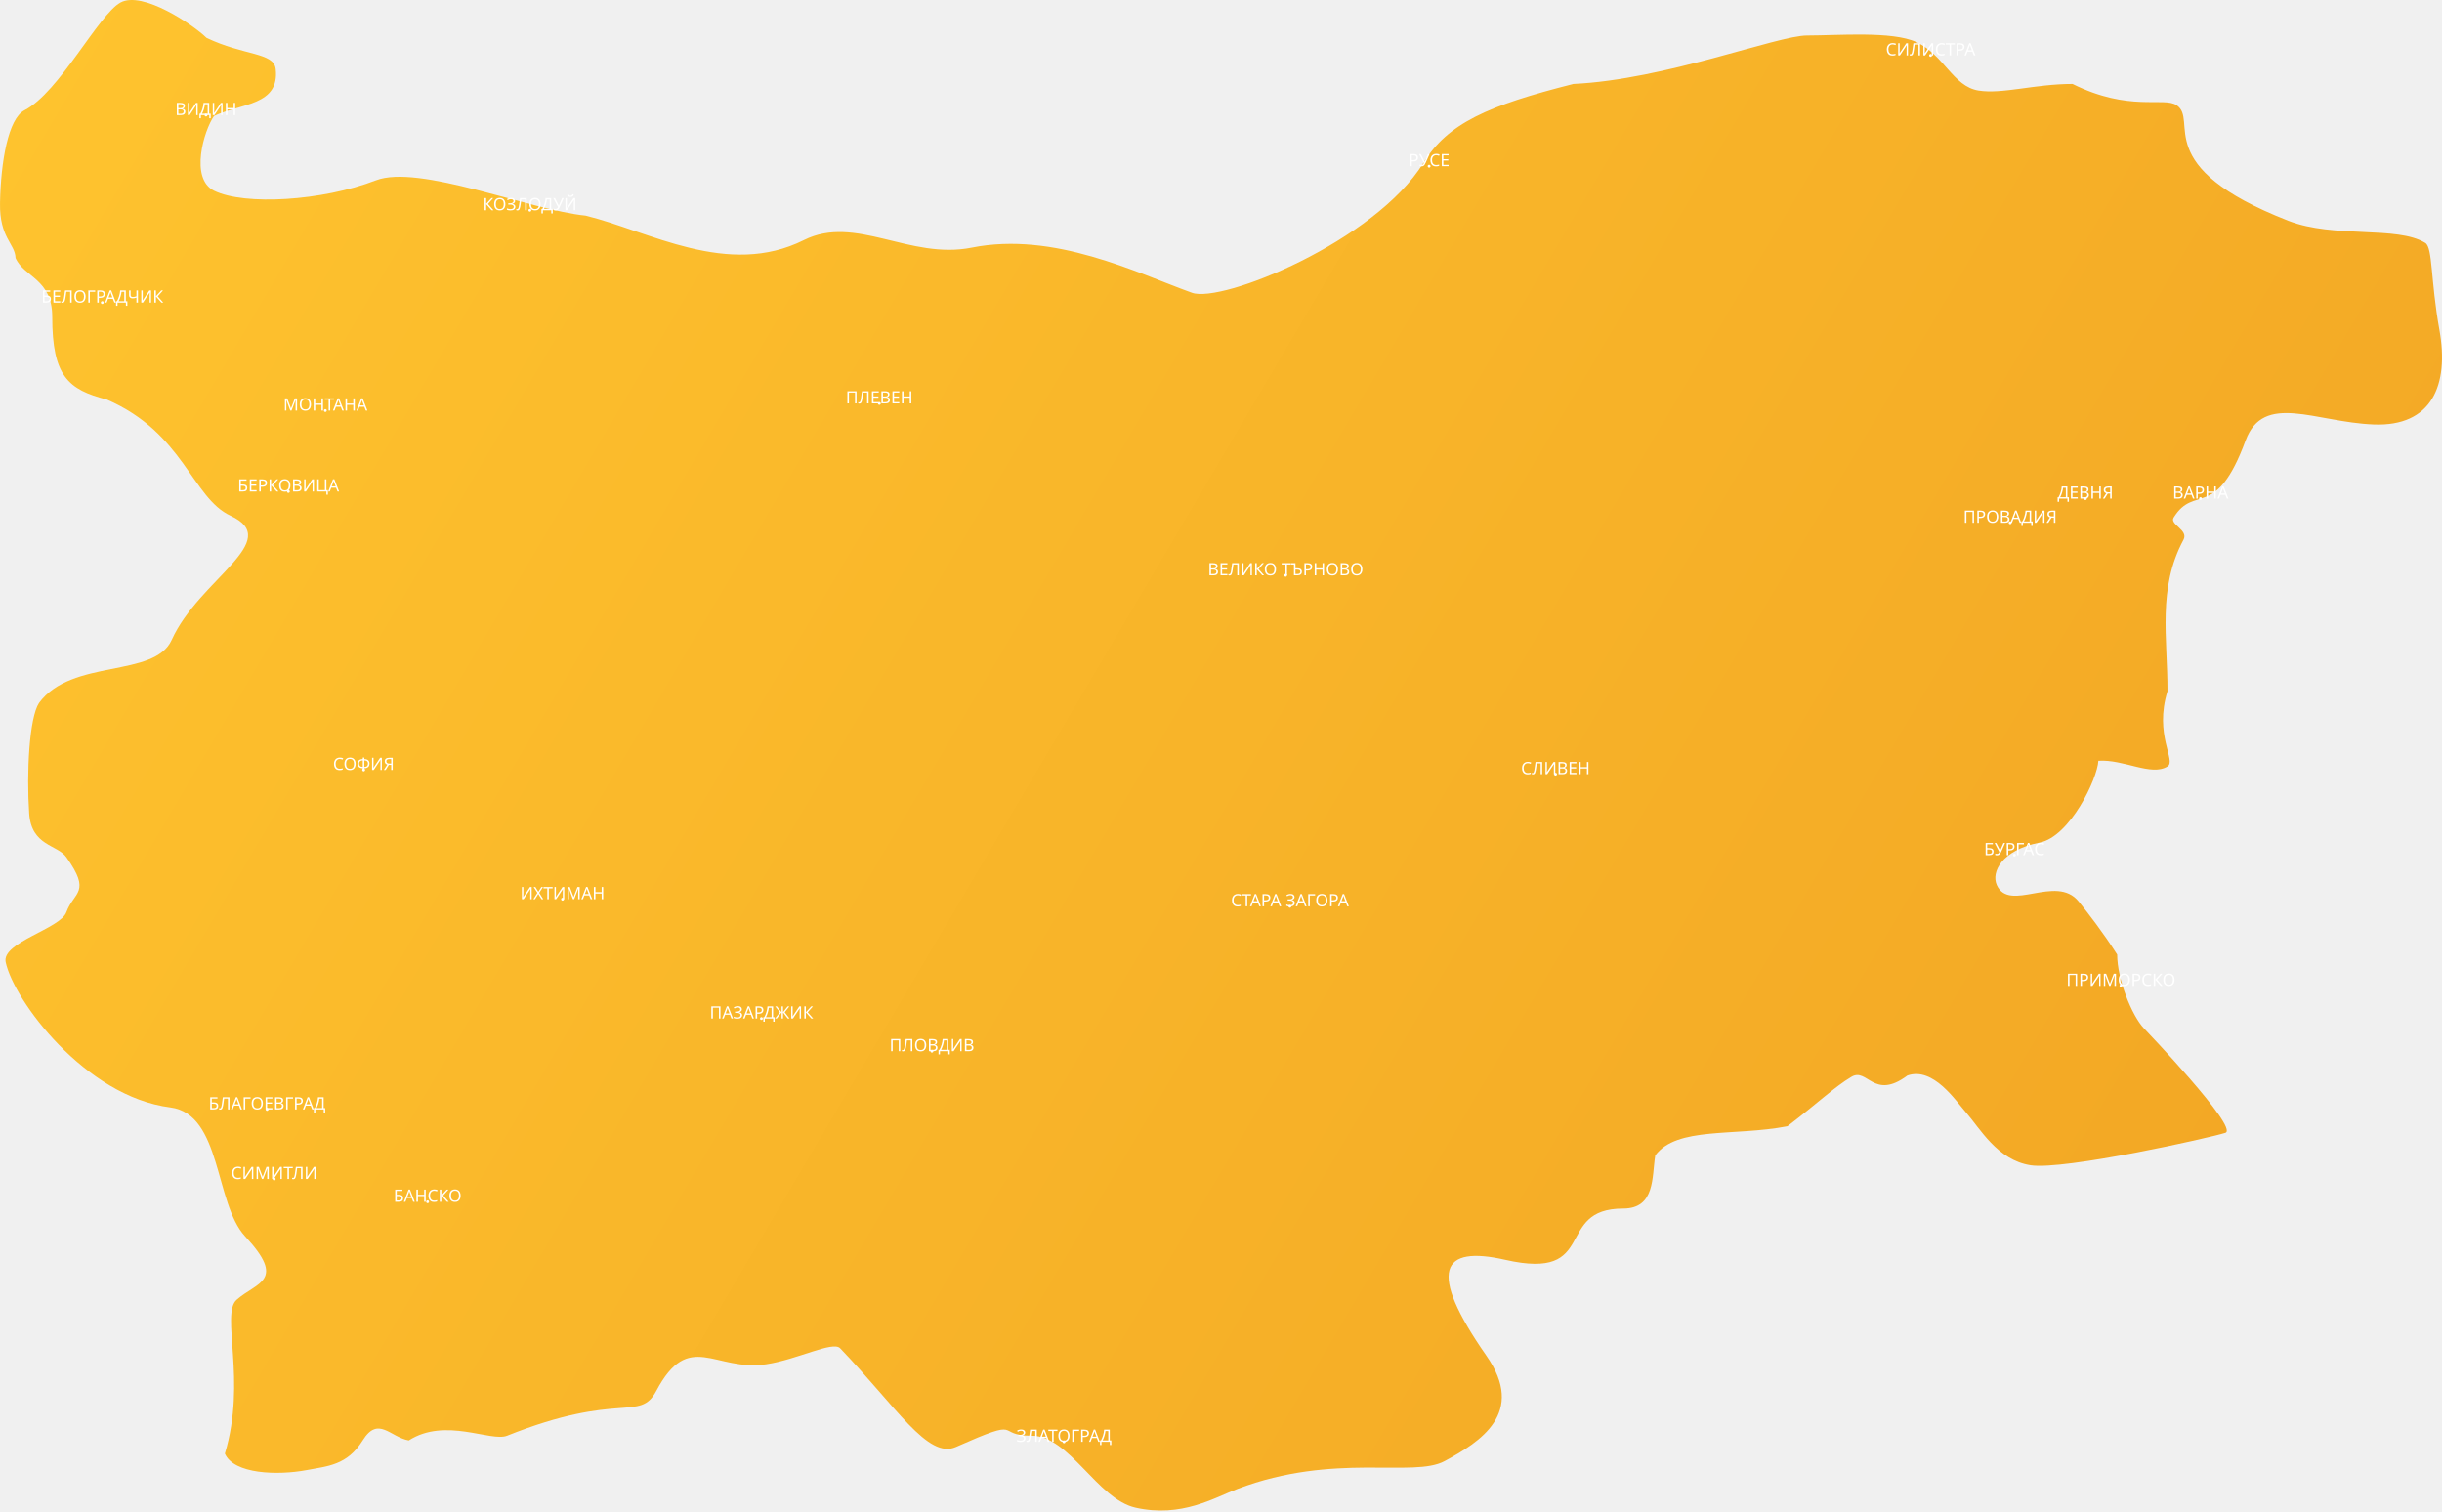
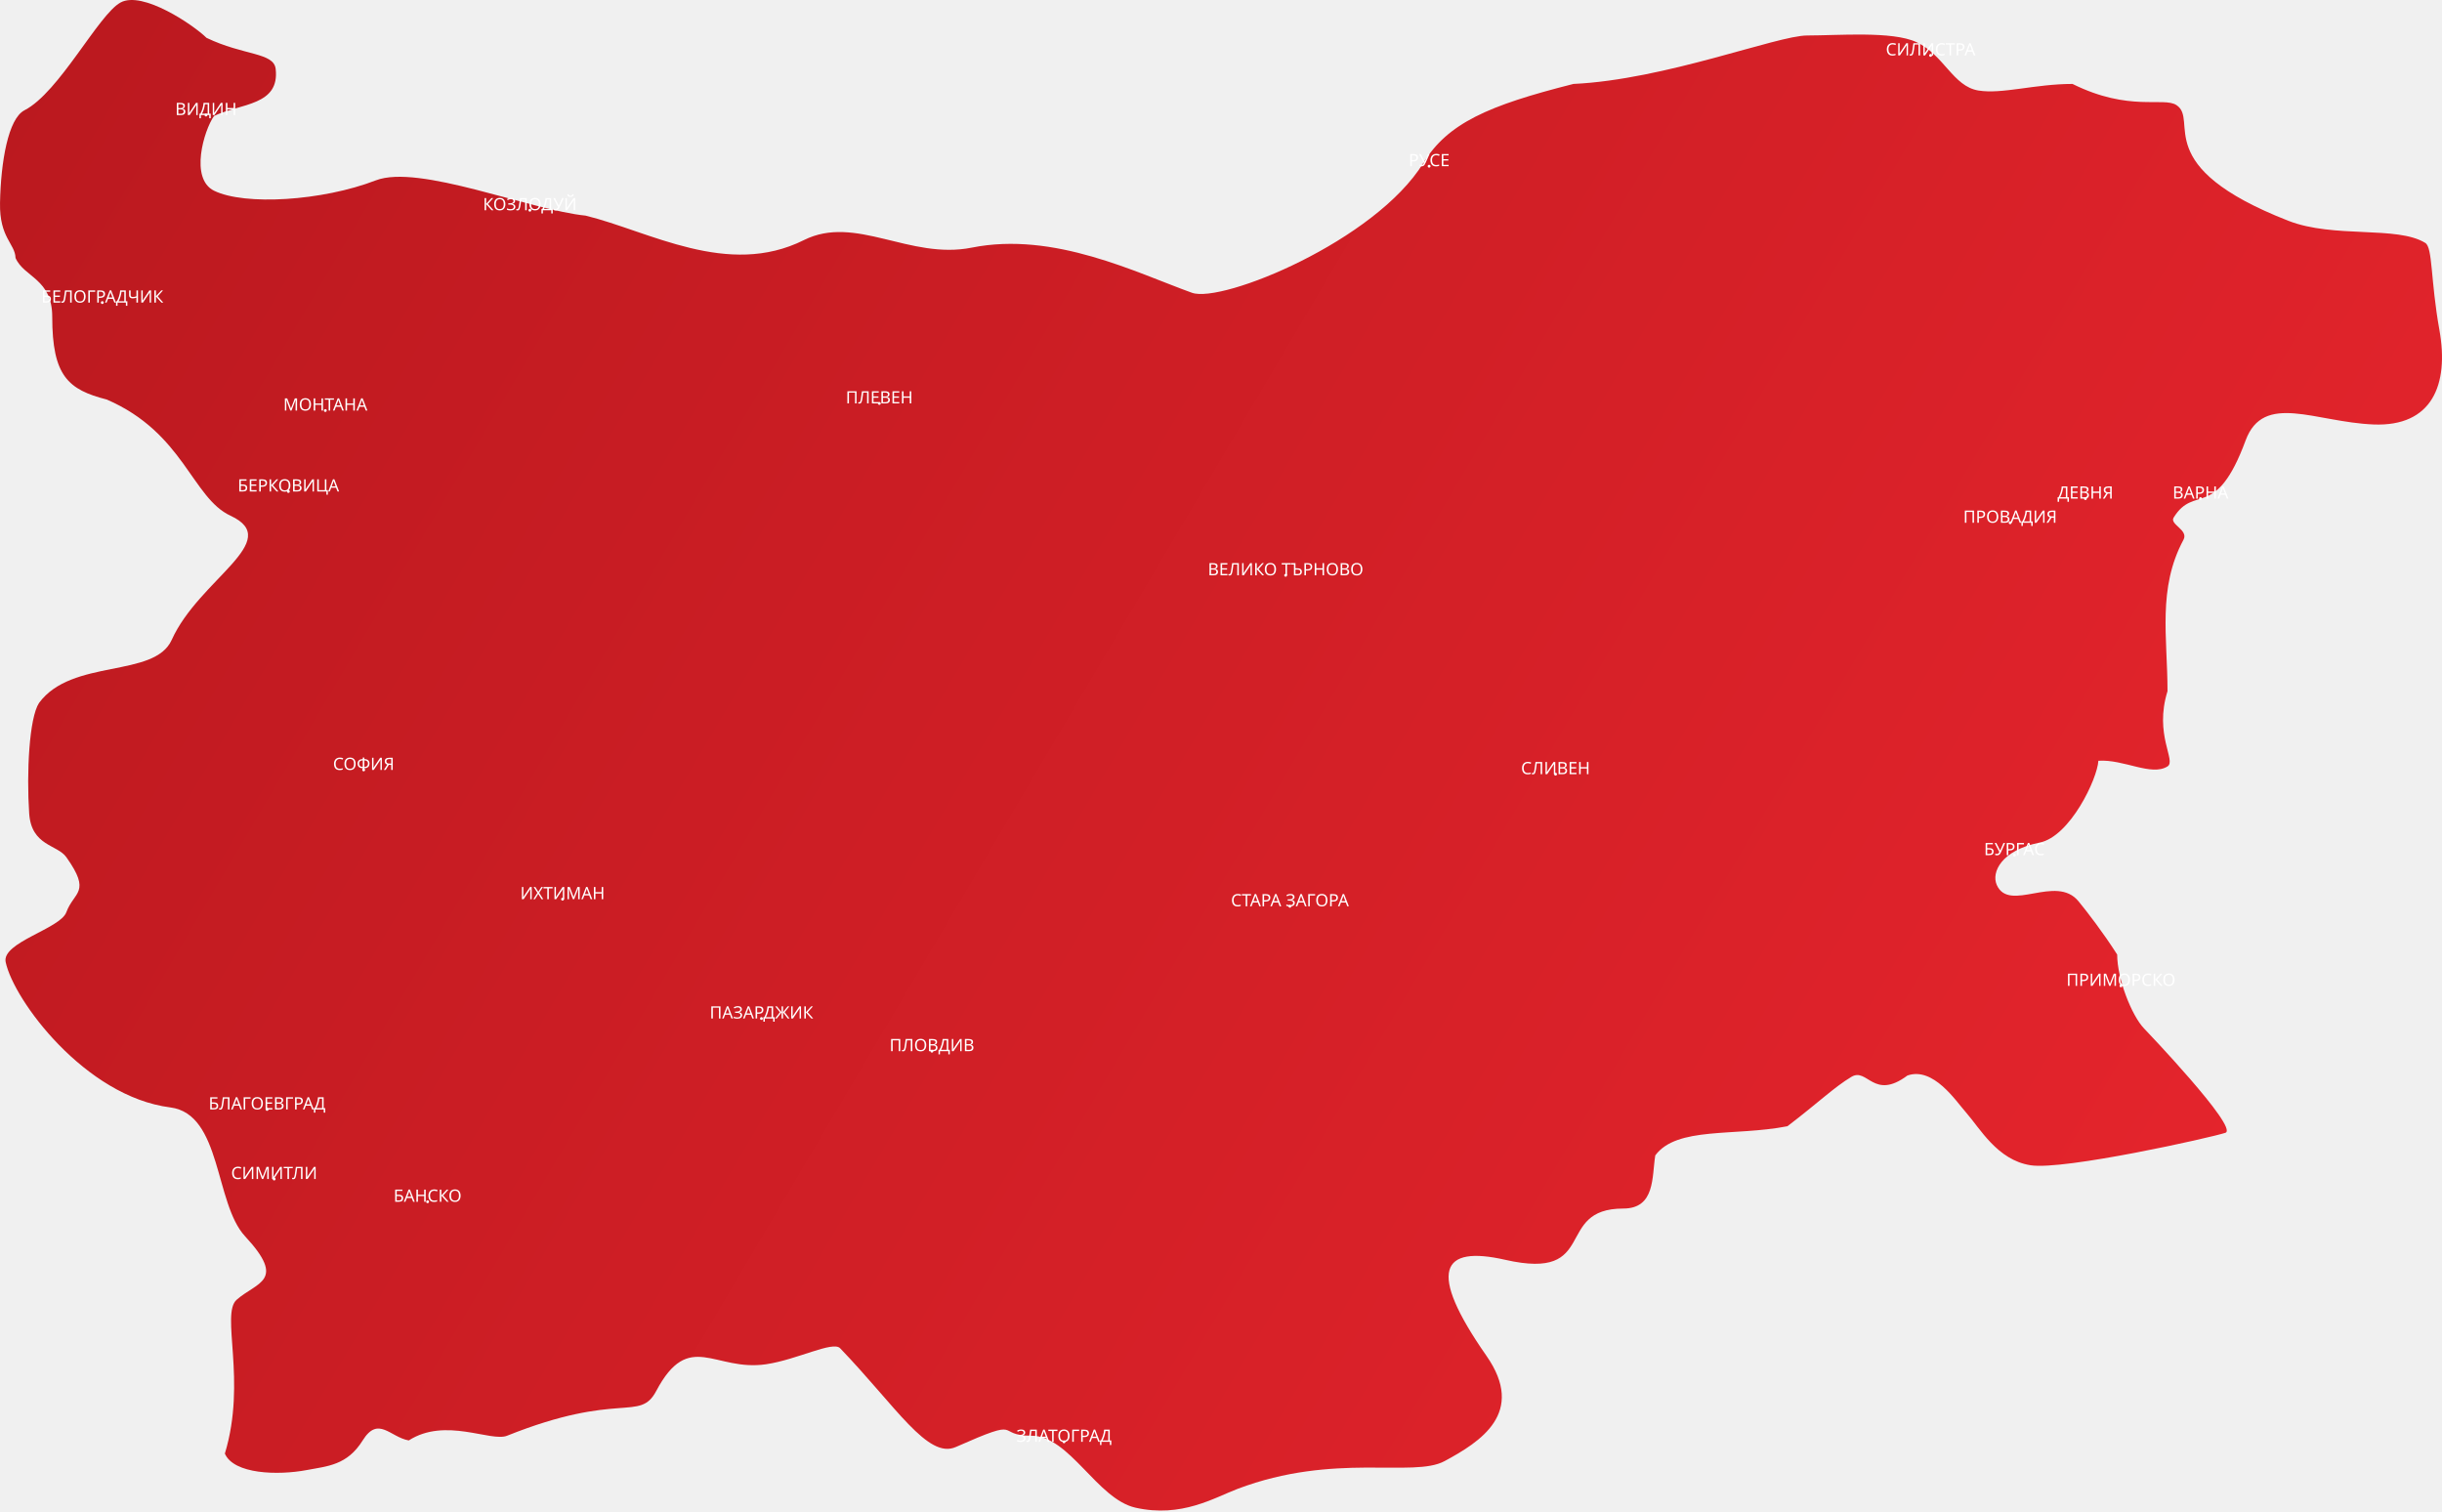
<svg xmlns="http://www.w3.org/2000/svg" width="1719" height="1064" fill="none" viewBox="0 0 1719 1064">
  <g class="map_outline">
    <path fill="url(#a)" d="M145.373 26.638c-9.05-8.94-45.031-33.442-60.593-24.833-15.563 8.609-43.045 63.242-67.547 75.825C5.76 83.52.569 113.925.015 142.859c-.472 24.608 10.622 28.595 10.926 38.74 5.96 13.686 25.827 14.569 25.827 41.389 0 41.813 11.258 51.323 38.41 58.276 54.302 23.509 59.931 69.203 87.082 81.785 38.04 17.628-22.185 44.7-41.389 87.414-12.166 27.058-70.196 12.913-93.374 44.369-6.968 10.574-8.883 49.312-6.953 77.811 1.555 22.966 19.774 21.81 26.158 30.794 17.88 25.165 5.297 24.171 0 38.74-4.239 11.655-45.633 21.191-42.714 35.098 5.629 26.82 55.958 94.698 115.889 102.314 36.271 4.609 31.125 67.547 52.647 90.725 29.436 31.7 8.278 32.118-5.96 44.7-11.39 10.066 7.285 56.951-8.277 108.276 6.291 14.57 37.426 15.42 57.613 11.59 14.639-2.78 28.476-3.31 39.403-20.86 10.957-17.602 19.366-2.27 32.449 0 25.826-16.559 57.734 1.27 69.202-3.31 79.202-31.685 93.283-9.44 104.963-31.46 23.178-43.707 41.058-13.427 77.48-18.874 21.862-3.269 46.899-16.555 51.985-11.257 39.734 41.389 61.717 78.271 81.454 69.531 49.336-21.851 26.489-7.94 53.309-7.94 26.82 0 46.082 44.57 73.176 50.66 32.449 7.28 55.501-7.06 71.851-13.25 68.209-25.83 123.543-7.59 145.688-19.53 25.17-13.58 57.54-33.952 29.47-74.174-42.05-60.262-31.79-77.811 13.25-67.547 66.56 15.174 33.77-36.091 83.1-36.091 22.62 0 20.09-22.405 22.52-37.416 15.23-20.529 55.63-13.244 93.04-20.529 22.19-16.957 32.78-27.411 45.03-34.767 11.31-6.782 15.57 16.887 39.41-.928 18.21-6.356 33.98 17.755 41.06 25.762 10.06 11.39 22.18 33.773 45.69 37.416 23.51 3.642 127.15-19.536 137.08-22.847 9.93-3.311-57.28-73.507-57.28-73.507-8.58-8.91-18.88-34.767-18.88-51.985-9.93-15.562-20.77-29.575-27.15-37.415-15.89-19.536-48.76 8.319-57.61-11.589-3.97-8.94 3.31-24.503 30.13-29.801 21.46-4.238 40.73-45.031 41.39-57.613 17.88-1.214 37.28 11.125 48.67 3.973 6.39-4.012-9.6-22.184 0-52.978 0-37.747-7.17-72.307 11.26-106.618 3.71-6.904-9.93-10.735-6.95-15.563 14.75-23.885 29.65 2.649 50.66-54.302 12.58-34.105 49-12.913 90.06-11.258 41.06 1.656 53.31-27.769 46.36-66.554-6.3-35.097-4.64-57.988-9.94-61.255-19.86-12.252-64.28-3.035-96.35-15.563-98.34-38.409-62.58-70.858-78.81-81.454-9.18-6-33.11 4.967-73.17-14.9-26.49 0-49.57 7.364-66.22 4.636-17.94-2.937-24.29-25.148-43.71-34.105-17.06-7.868-54.99-4.635-76.82-4.635-21.16 0-100 31.124-164.56 34.104-60.42 15.239-88.43 27.752-105.63 55.627-33.908 54.969-141.714 98.995-162.906 91.387-38.74-13.906-97.015-43.375-154.96-31.786-43.832 8.766-81.785-23.509-118.208-5.298-53.556 26.778-108.936-6.291-153.636-17.218-39.402-3.973-117.479-36.489-147.676-24.833-37.747 14.569-92.381 17.88-113.903 7.284-17.218-8.476-7.174-42.382 0-52.647 19.094-8.94 46.356-7.284 43.376-33.111-1.348-11.68-22.516-9.271-48.674-21.854Z" class="map_outline_path" />
    <g class="map_gradove">
      <g>
        <circle cx="145" cy="81" r="1" fill="#fff" class="vidin" />
        <text x="145" y="81" text-anchor="middle" font-family="SofiaSansMedium" alignment-baseline="middle" fill="#fff" font-size="3rem">ВИДИН</text>
      </g>
      <g>
        <circle cx="72" cy="213" r="1" fill="#fff" class="belogradchik" />
        <text x="72" y="213" text-anchor="middle" font-family="SofiaSansMedium" alignment-baseline="middle" fill="#fff" font-size="3rem">БЕЛОГРАДЧИК</text>
      </g>
      <g>
        <circle cx="229" cy="289" r="1" fill="#fff" class="montana" />
        <text x="229" y="289" text-anchor="middle" font-family="SofiaSansMedium" alignment-baseline="middle" fill="#fff" font-size="3rem">МОНТАНА</text>
      </g>
      <g>
        <circle cx="203" cy="346" r="1" fill="#fff" class="berkovica" />
        <text x="203" y="346" text-anchor="middle" font-family="SofiaSansMedium" alignment-baseline="middle" fill="#fff" font-size="3rem">БЕРКОВИЦА</text>
      </g>
      <g>
        <circle cx="373" cy="148" r="1" fill="#fff" class="kozlodui" />
        <text x="373" y="148" text-anchor="middle" font-family="SofiaSansMedium" alignment-baseline="middle" fill="#fff" font-size="3rem">КОЗЛОДУЙ</text>
      </g>
      <g>
        <circle cx="619" cy="284" r="1" fill="#fff" class="pleven" />
        <text x="619" y="284" text-anchor="middle" font-family="SofiaSansMedium" alignment-baseline="middle" fill="#fff" font-size="3rem">ПЛЕВЕН</text>
      </g>
      <g>
        <circle cx="1006" cy="117" r="1" fill="#fff" class="ruse" />
        <text x="1006" y="117" text-anchor="middle" font-family="SofiaSansMedium" alignment-baseline="middle" fill="#fff" font-size="3rem">РУСЕ</text>
      </g>
      <g>
        <circle cx="1359" cy="39" r="1" fill="#fff" class="silistra" />
        <text x="1359" y="39" text-anchor="middle" font-family="SofiaSansMedium" alignment-baseline="middle" fill="#fff" font-size="3rem">СИЛИСТРА</text>
      </g>
      <g>
        <circle cx="905" cy="405" r="1" fill="#fff" class="veliko_tyrnovo" />
        <text x="905" y="405" text-anchor="middle" font-family="SofiaSansMedium" alignment-baseline="middle" fill="#fff" font-size="3rem">ВЕЛИКО ТЪРНОВО</text>
      </g>
      <g>
        <circle cx="1415" cy="368" r="1" fill="#fff" class="provadiq" />
        <text x="1415" y="368" text-anchor="middle" font-family="SofiaSansMedium" alignment-baseline="middle" fill="#fff" font-size="3rem">ПРОВАДИЯ</text>
      </g>
      <g>
        <circle cx="1468" cy="351" r="1" fill="#fff" class="devnq" />
        <text x="1468" y="351" text-anchor="middle" font-family="SofiaSansMedium" alignment-baseline="middle" fill="#fff" font-size="3rem">ДЕВНЯ</text>
      </g>
      <g>
        <circle cx="1549" cy="351" r="1" fill="#fff" class="varna" />
        <text x="1549" y="351" text-anchor="middle" font-family="SofiaSansMedium" alignment-baseline="middle" fill="#fff" font-size="3rem">ВАРНА</text>
      </g>
      <g>
        <circle cx="256" cy="542" r="1" fill="#fff" class="sofia" />
        <text x="256" y="542" text-anchor="middle" font-family="SofiaSansMedium" alignment-baseline="middle" fill="#fff" font-size="3rem">СОФИЯ</text>
      </g>
      <g>
        <circle cx="396" cy="633" r="1" fill="#fff" class="ihtiman" />
        <text x="396" y="633" text-anchor="middle" font-family="SofiaSansMedium" alignment-baseline="middle" fill="#fff" font-size="3rem">ИХТИМАН</text>
      </g>
      <g>
        <circle cx="188" cy="781" r="1" fill="#fff" class="blagoevgrad" />
        <text x="188" y="781" text-anchor="middle" font-family="SofiaSansMedium" alignment-baseline="middle" fill="#fff" font-size="3rem">БЛАГОЕВГРАД</text>
      </g>
      <g>
        <circle cx="193" cy="830" r="1" fill="#fff" class="simitli" />
        <text x="193" y="830" text-anchor="middle" font-family="SofiaSansMedium" alignment-baseline="middle" fill="#fff" font-size="3rem">СИМИТЛИ</text>
      </g>
      <g>
        <circle cx="301" cy="846" r="1" fill="#fff" class="bansko" />
        <text x="301" y="846" text-anchor="middle" font-family="SofiaSansMedium" alignment-baseline="middle" fill="#fff" font-size="3rem">БАНСКО</text>
      </g>
      <g>
        <circle cx="536" cy="717" r="1" fill="#fff" class="pazarjik" />
        <text x="536" y="717" text-anchor="middle" font-family="SofiaSansMedium" alignment-baseline="middle" fill="#fff" font-size="3rem">ПАЗАРДЖИК</text>
      </g>
      <g>
        <circle cx="656" cy="740" r="1" fill="#fff" class="plovdiv" />
        <text x="656" y="740" text-anchor="middle" font-family="SofiaSansMedium" alignment-baseline="middle" fill="#fff" font-size="3rem">ПЛОВДИВ</text>
      </g>
      <g>
        <circle cx="749" cy="1015" r="1" fill="#fff" class="zlatograd" />
        <text x="749" y="1015" text-anchor="middle" font-family="SofiaSansMedium" alignment-baseline="middle" fill="#fff" font-size="3rem">ЗЛАТОГРАД</text>
      </g>
      <g>
        <circle cx="908" cy="638" r="1" fill="#fff" class="stara_zagora" />
        <text x="908" y="638" text-anchor="middle" font-family="SofiaSansMedium" alignment-baseline="middle" fill="#fff" font-size="3rem">СТАРА ЗАГОРА</text>
      </g>
      <g>
        <circle cx="1095" cy="545" r="1" fill="#fff" class="sliven" />
        <text x="1095" y="545" text-anchor="middle" font-family="SofiaSansMedium" alignment-baseline="middle" fill="#fff" font-size="3rem">СЛИВЕН</text>
      </g>
      <g>
        <circle cx="1418" cy="602" r="1" fill="#fff" class="burgas" />
        <text x="1418" y="602" text-anchor="middle" font-family="SofiaSansMedium" alignment-baseline="middle" fill="#fff" font-size="3rem">БУРГАС</text>
      </g>
      <g>
        <circle cx="1493" cy="694" r="1" fill="#fff" class="primorsko" />
        <text x="1493" y="694" text-anchor="middle" font-family="SofiaSansMedium" alignment-baseline="middle" fill="#fff" font-size="3rem">ПРИМОРСКО</text>
      </g>
    </g>
  </g>
  <defs>
    <linearGradient id="a" x1="-109" x2="1593.5" y1="19.5" y2="1024" class="a" gradientUnits="userSpaceOnUse">
-       <stop stop-color="#FFC52F" />
-       <stop offset="1" stop-color="#F2A624" />
+       <stop stop-color="#b8181e" />
+       <stop offset="1" stop-color="#e7252d" />
    </linearGradient>
  </defs>
</svg>
